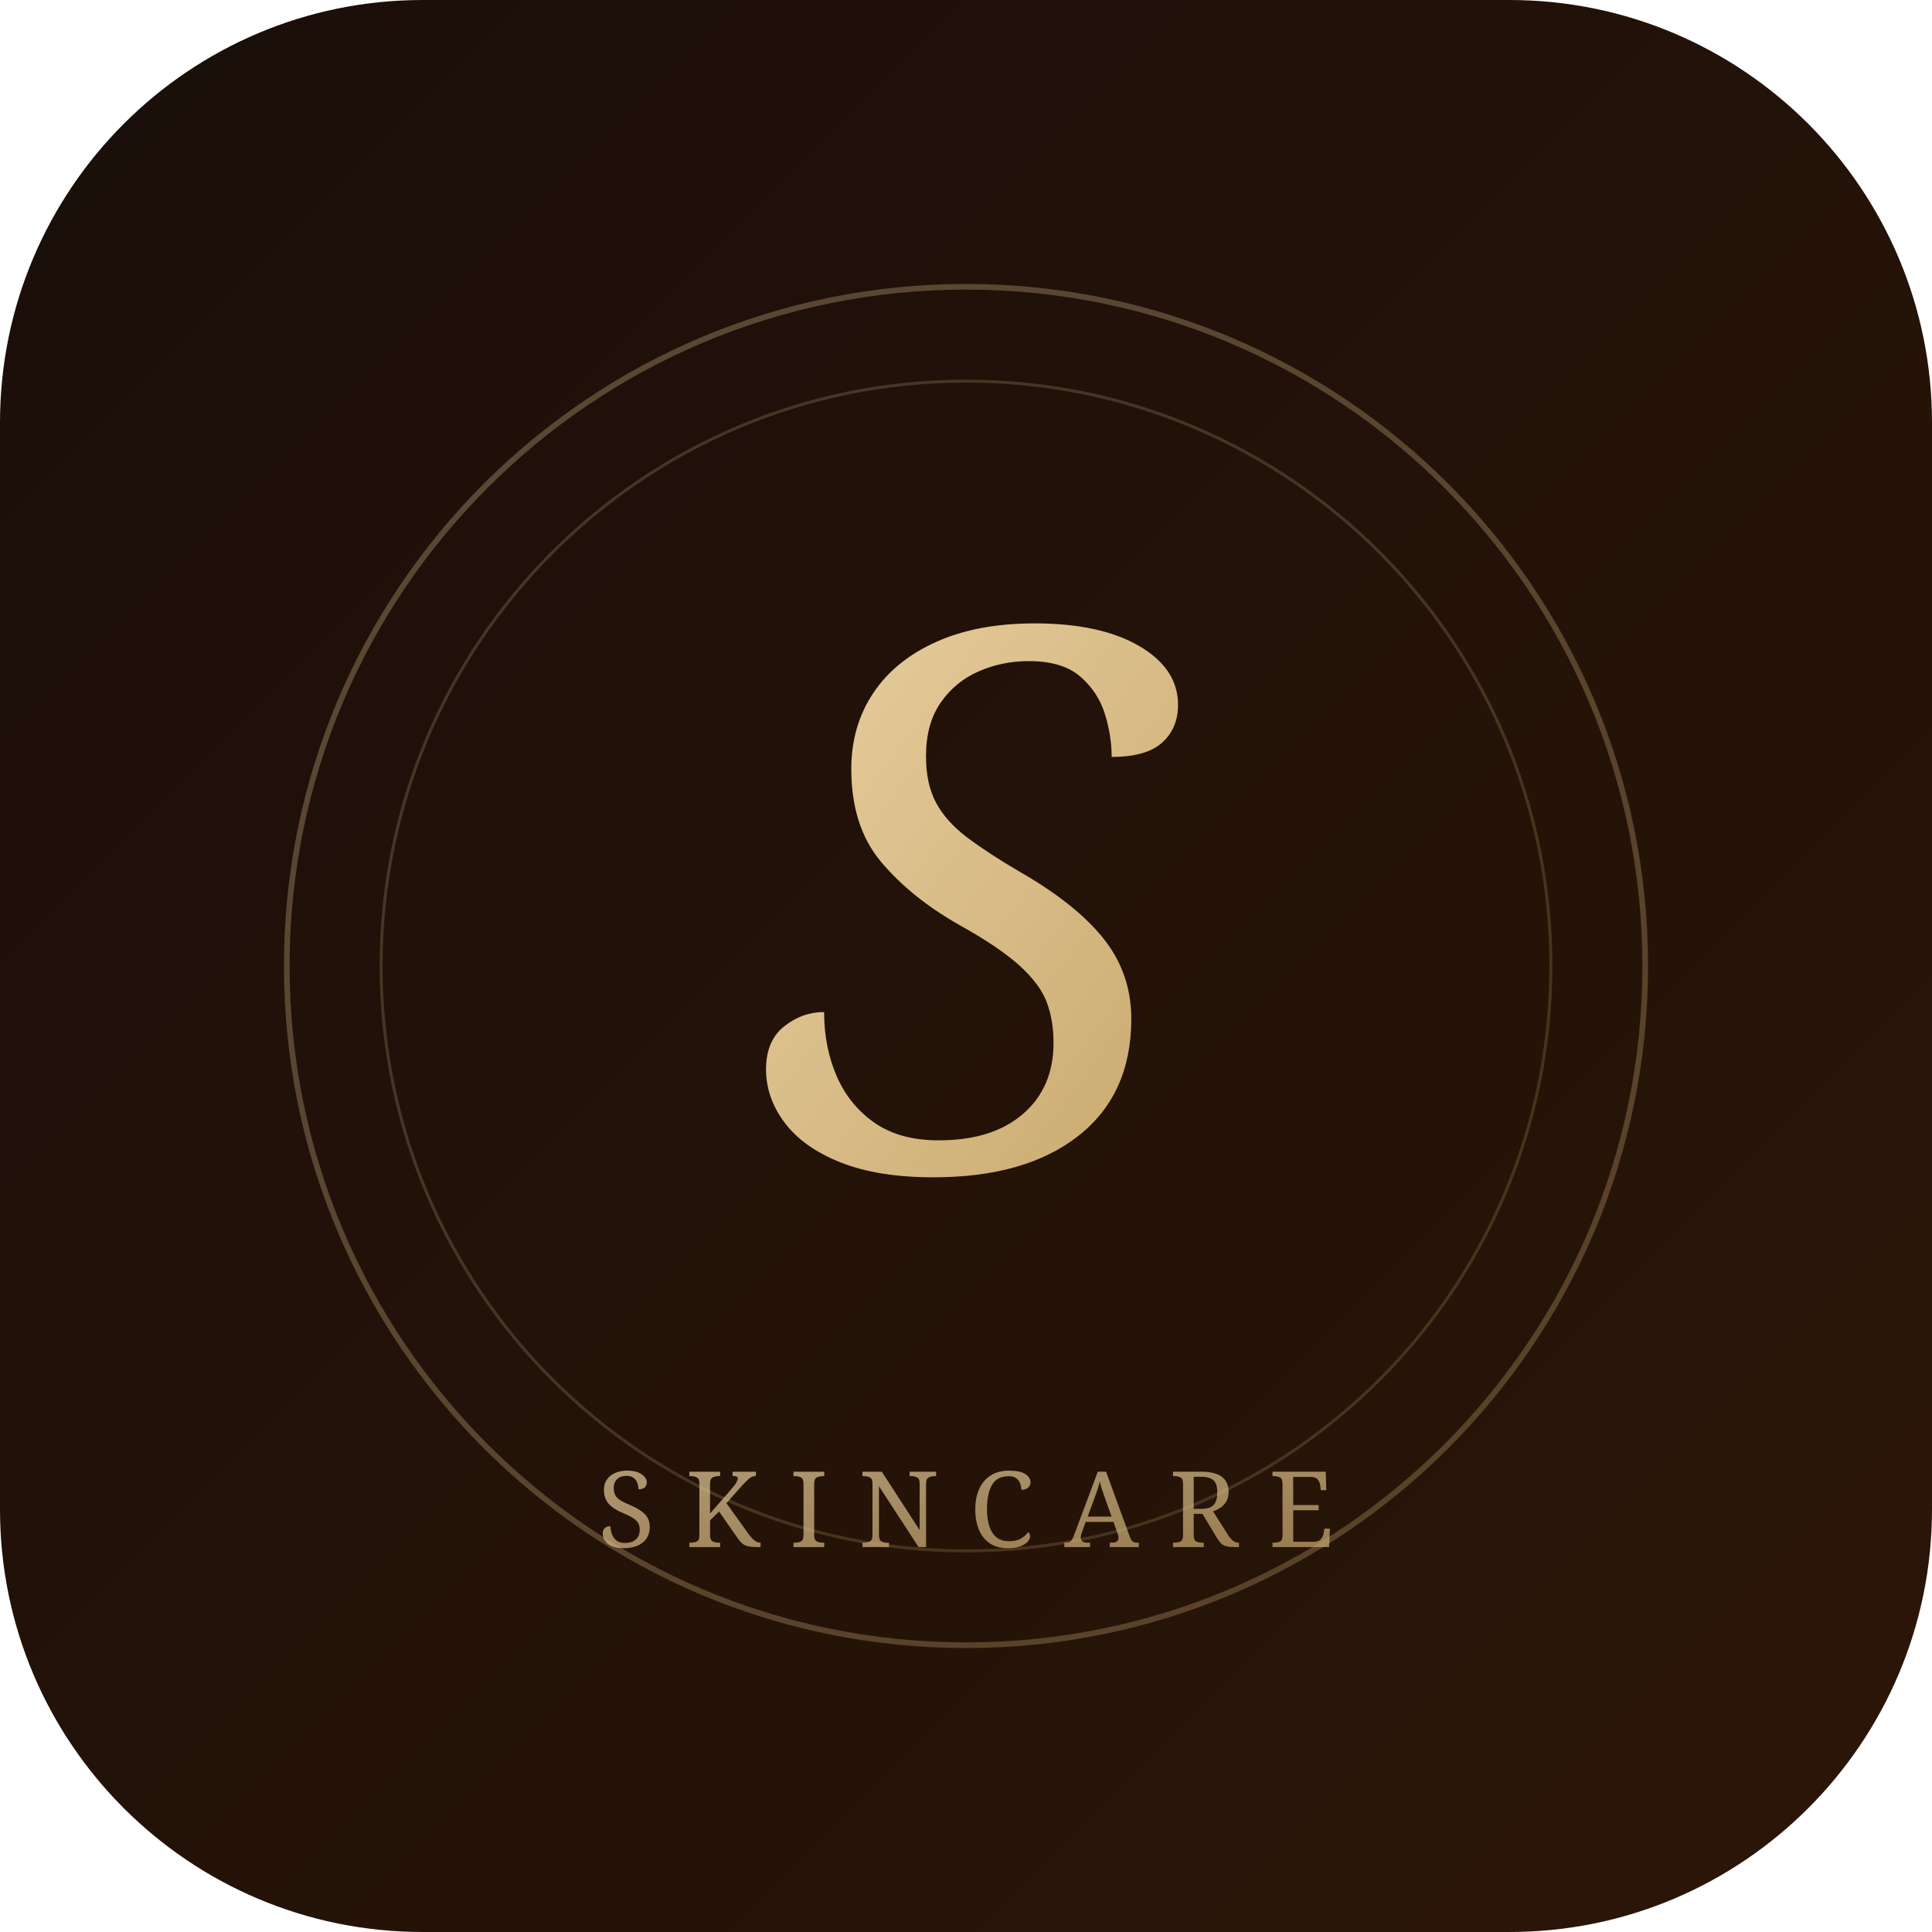
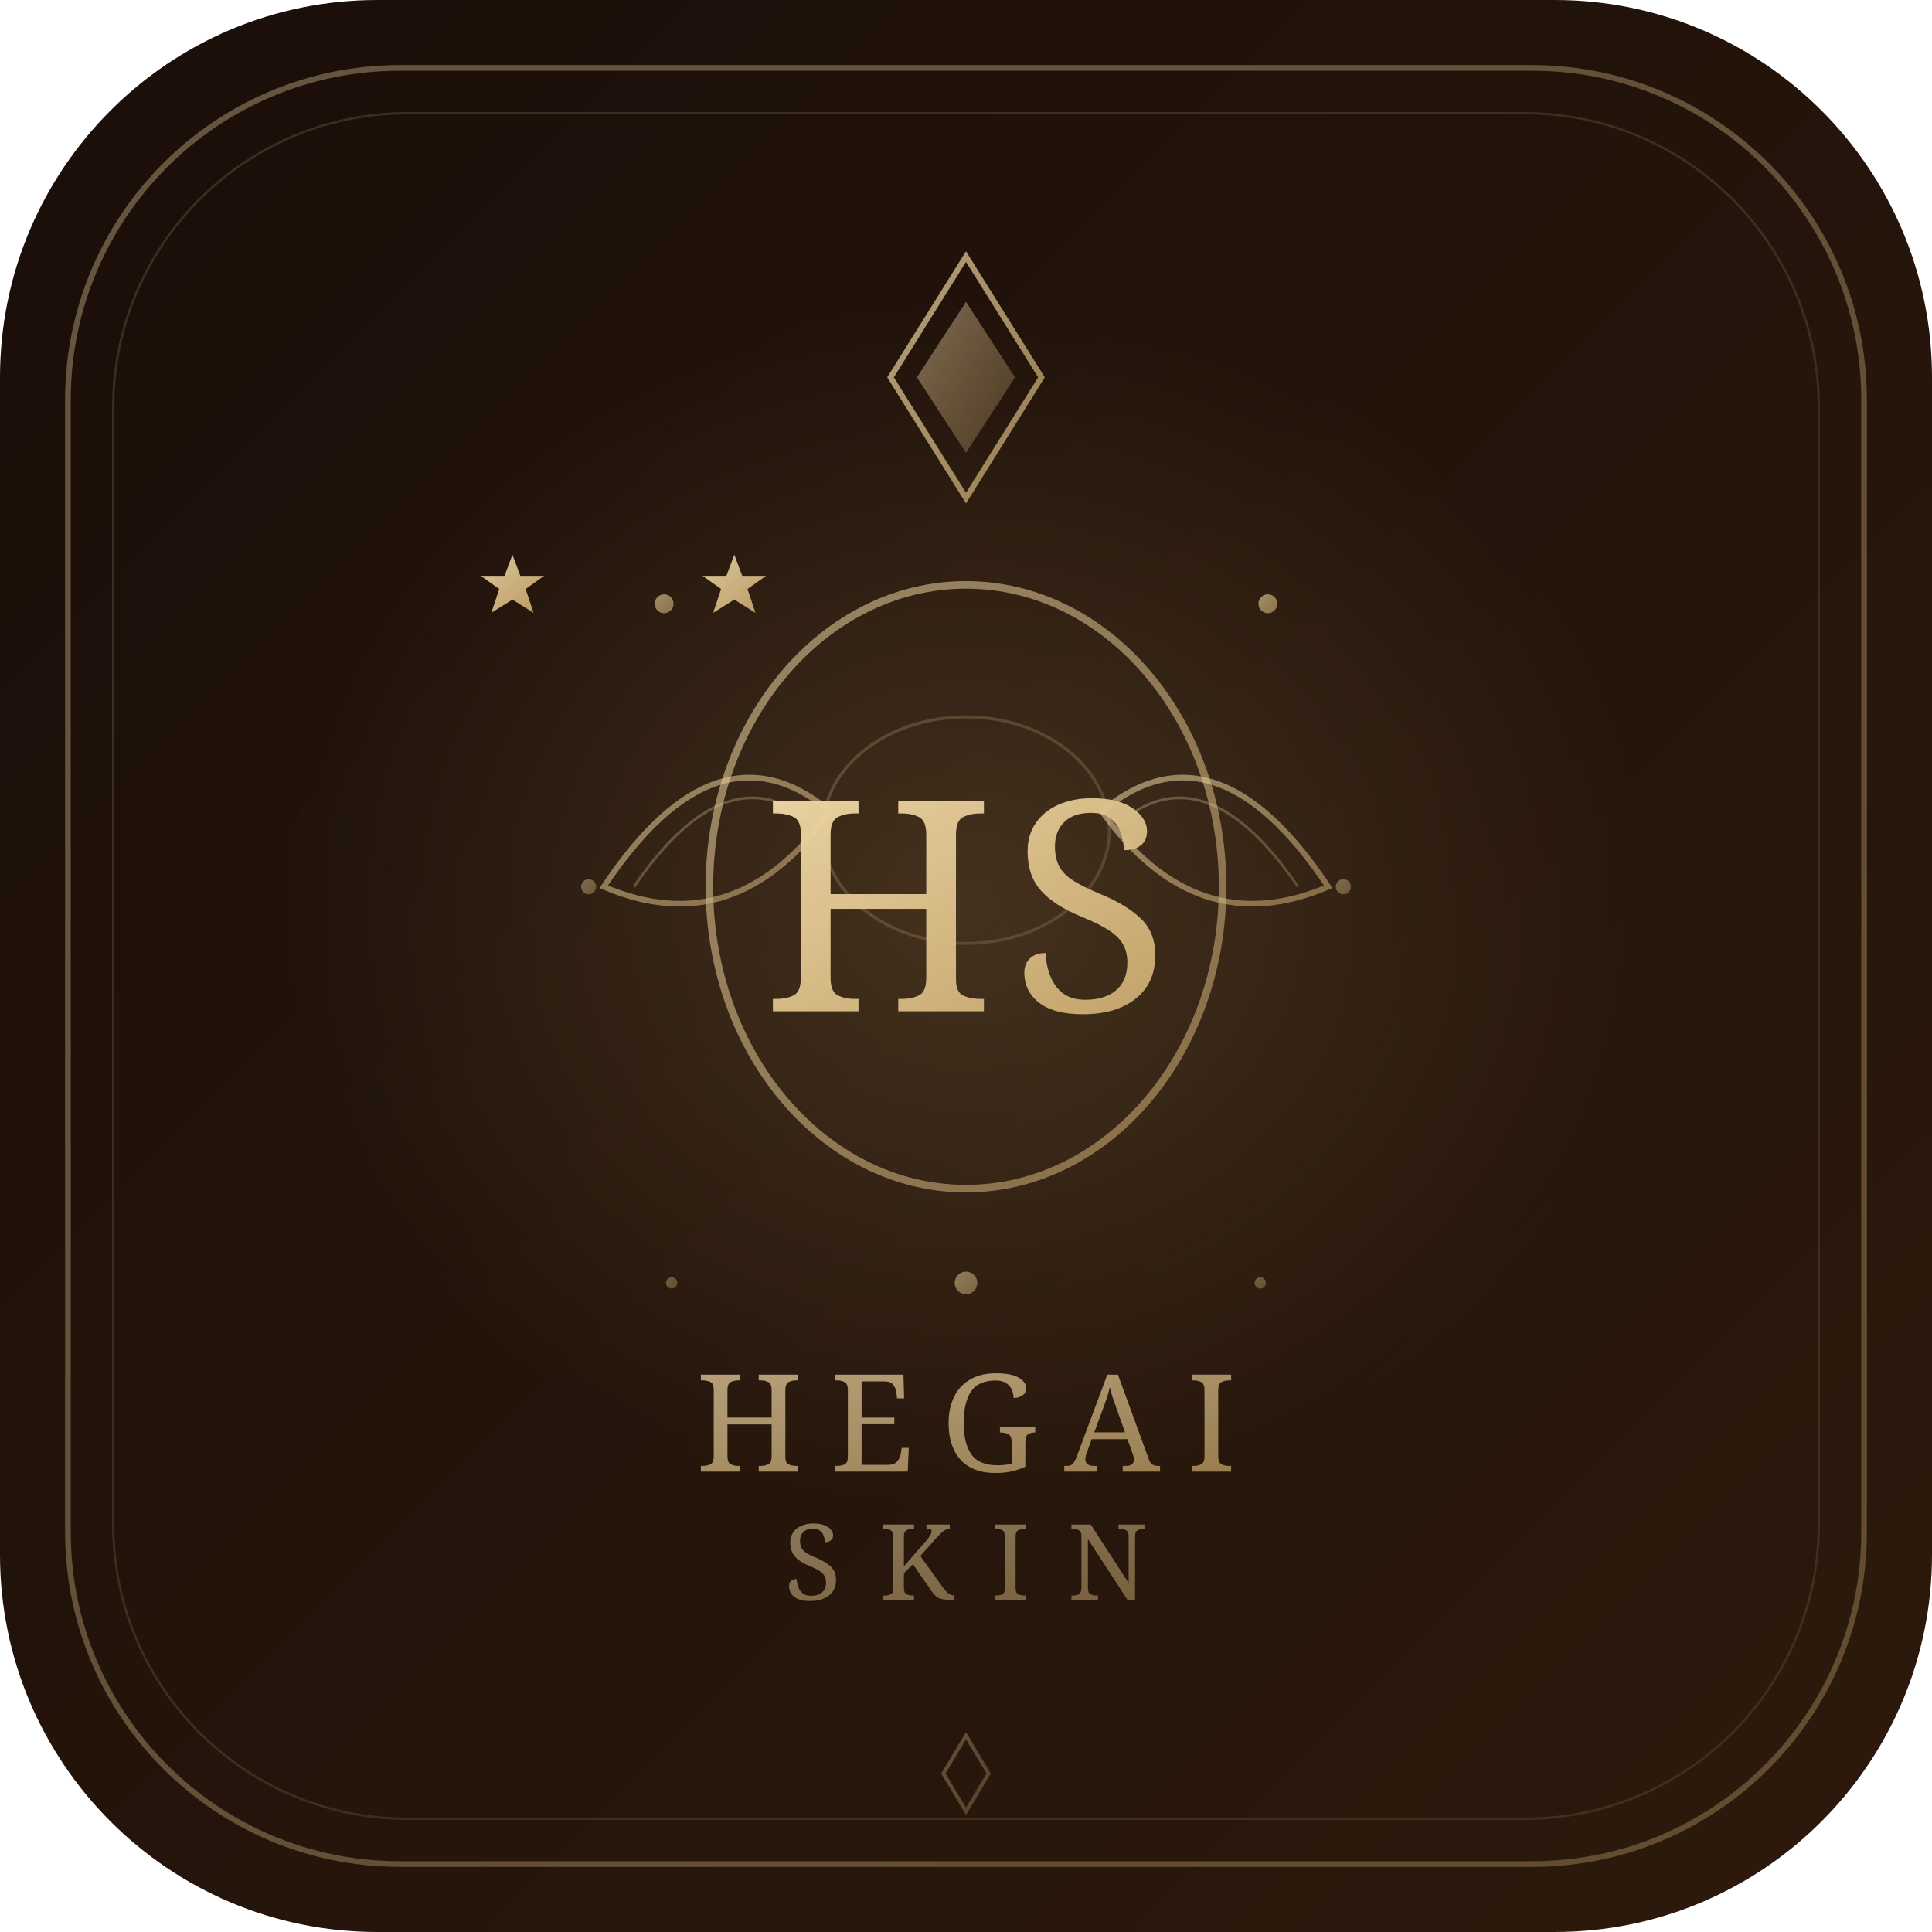
<svg xmlns="http://www.w3.org/2000/svg" viewBox="0 0 512 512">
  <defs>
    <linearGradient id="bg" x1="0%" y1="0%" x2="100%" y2="100%">
      <stop offset="0%" style="stop-color:#1a0e09" />
-       <stop offset="100%" style="stop-color:#2c1608" />
+       <stop offset="100%" style="stop-color:#2d1a0c" />
    </linearGradient>
    <linearGradient id="gold" x1="0%" y1="0%" x2="100%" y2="100%">
-       <stop offset="0%" style="stop-color:#e8cfa0" />
+       <stop offset="0%" style="stop-color:#f0d9a8" />
      <stop offset="100%" style="stop-color:#c9a96e" />
    </linearGradient>
+     <linearGradient id="goldSoft" x1="0%" y1="0%" x2="100%" y2="100%">
+       <stop offset="0%" style="stop-color:#e8cfa0;stop-opacity:0.6" />
+       <stop offset="100%" style="stop-color:#c9a96e;stop-opacity:0.3" />
+     </linearGradient>
+     <radialGradient id="glow" cx="50%" cy="50%" r="50%">
+       <stop offset="0%" style="stop-color:#c9a96e;stop-opacity:0.2" />
+       <stop offset="100%" style="stop-color:#c9a96e;stop-opacity:0" />
+     </radialGradient>
  </defs>
-   <rect width="512" height="512" rx="112" fill="url(#bg)" />
-   <circle cx="256" cy="256" r="180" fill="none" stroke="url(#gold)" stroke-width="1.5" opacity="0.3" />
-   <circle cx="256" cy="256" r="155" fill="none" stroke="url(#gold)" stroke-width="0.8" opacity="0.2" />
-   <text x="256" y="310" font-family="Georgia, serif" font-size="200" font-weight="400" font-style="italic" text-anchor="middle" fill="url(#gold)">S</text>
-   <text x="256" y="410" font-family="Georgia, serif" font-size="28" font-weight="400" letter-spacing="8" text-anchor="middle" fill="url(#gold)" opacity="0.7">SKINCARE</text>
+   <rect width="512" height="512" rx="100" fill="url(#bg)" />
+   <ellipse cx="256" cy="240" rx="180" ry="160" fill="url(#glow)" />
+   <rect x="18" y="18" width="476" height="476" rx="88" fill="none" stroke="url(#gold)" stroke-width="1.5" opacity="0.35" />
+   <rect x="30" y="30" width="452" height="452" rx="78" fill="none" stroke="url(#gold)" stroke-width="0.6" opacity="0.15" />
+   <polygon points="256,68 276,100 256,132 236,100" fill="none" stroke="url(#gold)" stroke-width="1.5" opacity="0.7" />
+   <polygon points="256,80 269,100 256,120 243,100" fill="url(#goldSoft)" opacity="0.8" />
+   <line x1="256" y1="135" x2="256" y2="165" stroke="url(#gold)" stroke-width="1" opacity="0.4" />
+   <ellipse cx="256" cy="235" rx="68" ry="80" fill="none" stroke="url(#gold)" stroke-width="2" opacity="0.55" />
+   <ellipse cx="256" cy="220" rx="38" ry="30" fill="none" stroke="url(#gold)" stroke-width="0.8" opacity="0.2" />
+   <path d="M160,235 Q190,190 220,215 Q195,250 160,235 Z" fill="none" stroke="url(#gold)" stroke-width="1.5" opacity="0.55" />
+   <path d="M168,235 Q192,200 214,217" fill="none" stroke="url(#gold)" stroke-width="0.7" opacity="0.3" />
+   <path d="M352,235 Q322,190 292,215 Q317,250 352,235 Z" fill="none" stroke="url(#gold)" stroke-width="1.5" opacity="0.55" />
+   <path d="M344,235 Q320,200 298,217" fill="none" stroke="url(#gold)" stroke-width="0.7" opacity="0.3" />
+   <g fill="url(#gold)" opacity="0.9">
+     <polygon points="136,148 139,156 148,156 141,161 144,170 136,165 128,170 131,161 124,156 133,156" transform="scale(0.7) translate(58,62)" />
+     <polygon points="376,148 379,156 388,156 381,161 384,170 376,165 368,170 371,161 364,156 373,156" transform="scale(0.7) translate(-98,62)" />
+   </g>
+   <circle cx="176" cy="160" r="2.5" fill="url(#gold)" opacity="0.6" />
+   <circle cx="336" cy="160" r="2.5" fill="url(#gold)" opacity="0.6" />
+   <circle cx="156" cy="235" r="2" fill="url(#gold)" opacity="0.4" />
+   <circle cx="356" cy="235" r="2" fill="url(#gold)" opacity="0.4" />
+   <text x="256" y="268" font-family="Georgia,serif" font-size="78" font-weight="400" letter-spacing="4" text-anchor="middle" fill="url(#gold)" opacity="0.95">HS</text>
+   <line x1="170" y1="340" x2="342" y2="340" stroke="url(#gold)" stroke-width="0.8" opacity="0.35" />
+   <circle cx="256" cy="340" r="3" fill="url(#gold)" opacity="0.5" />
+   <circle cx="178" cy="340" r="1.5" fill="url(#gold)" opacity="0.35" />
+   <circle cx="334" cy="340" r="1.5" fill="url(#gold)" opacity="0.35" />
+   <text x="256" y="390" font-family="Georgia,serif" font-size="36" font-weight="400" letter-spacing="7" text-anchor="middle" fill="url(#gold)" opacity="0.7">HEGAI</text>
+   <text x="256" y="424" font-family="Georgia,serif" font-size="28" font-weight="400" letter-spacing="10" text-anchor="middle" fill="url(#gold)" opacity="0.5">SKIN</text>
+   <line x1="256" y1="438" x2="256" y2="460" stroke="url(#gold)" stroke-width="1" opacity="0.3" />
+   <polygon points="256,460 262,470 256,480 250,470" fill="none" stroke="url(#gold)" stroke-width="1" opacity="0.3" />
</svg>
